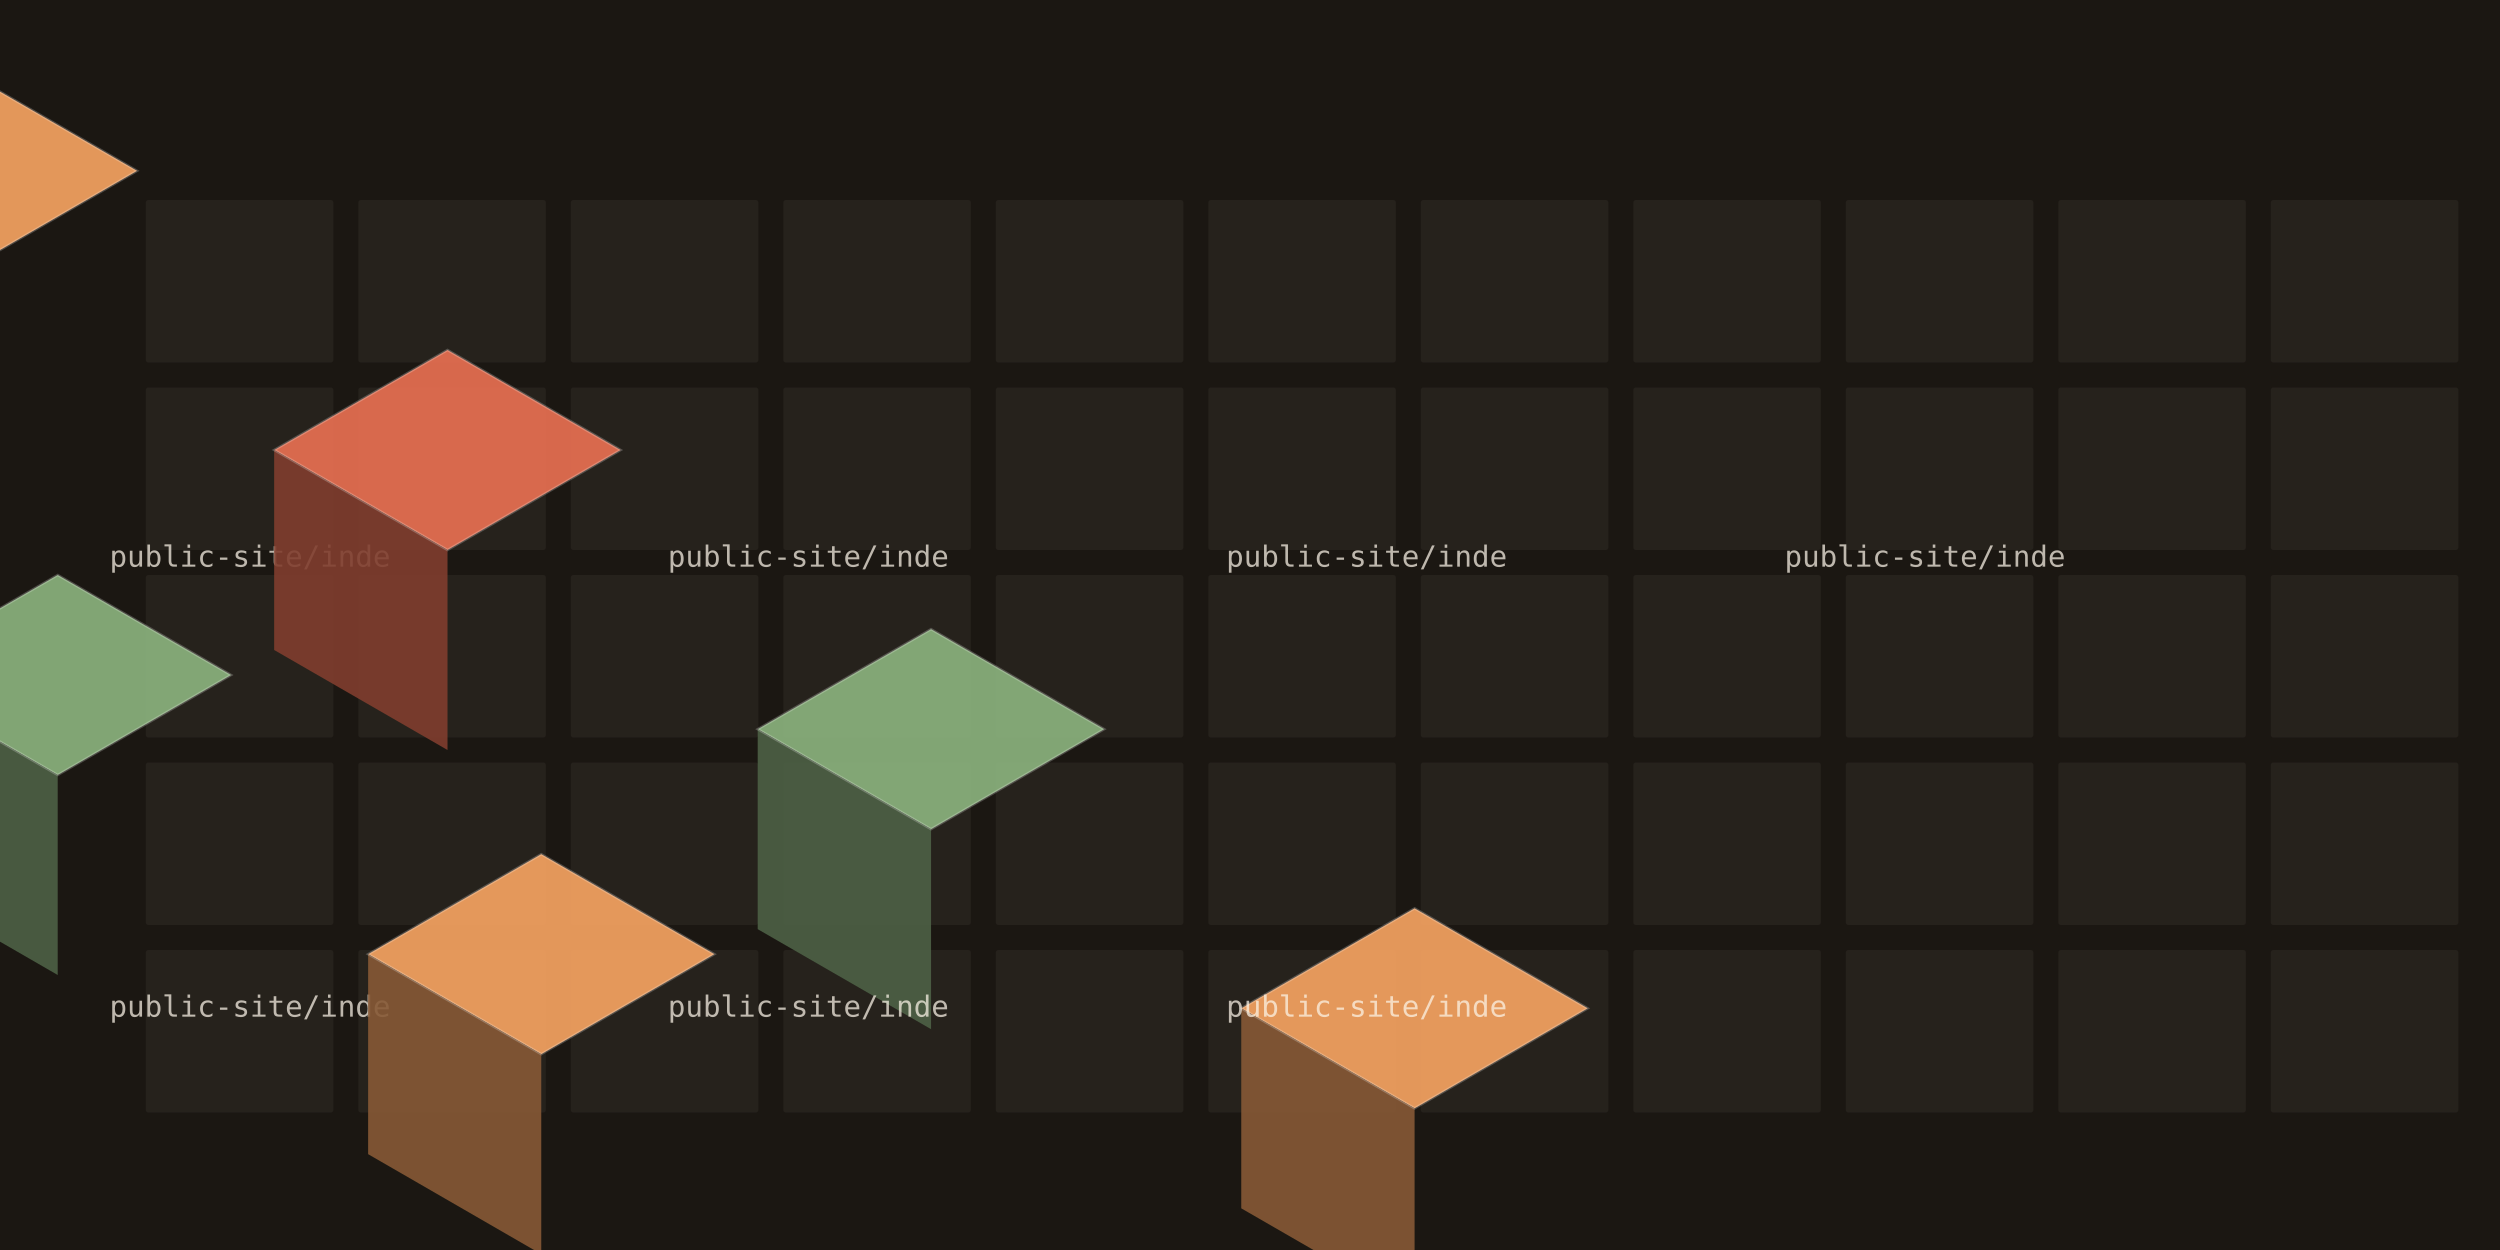
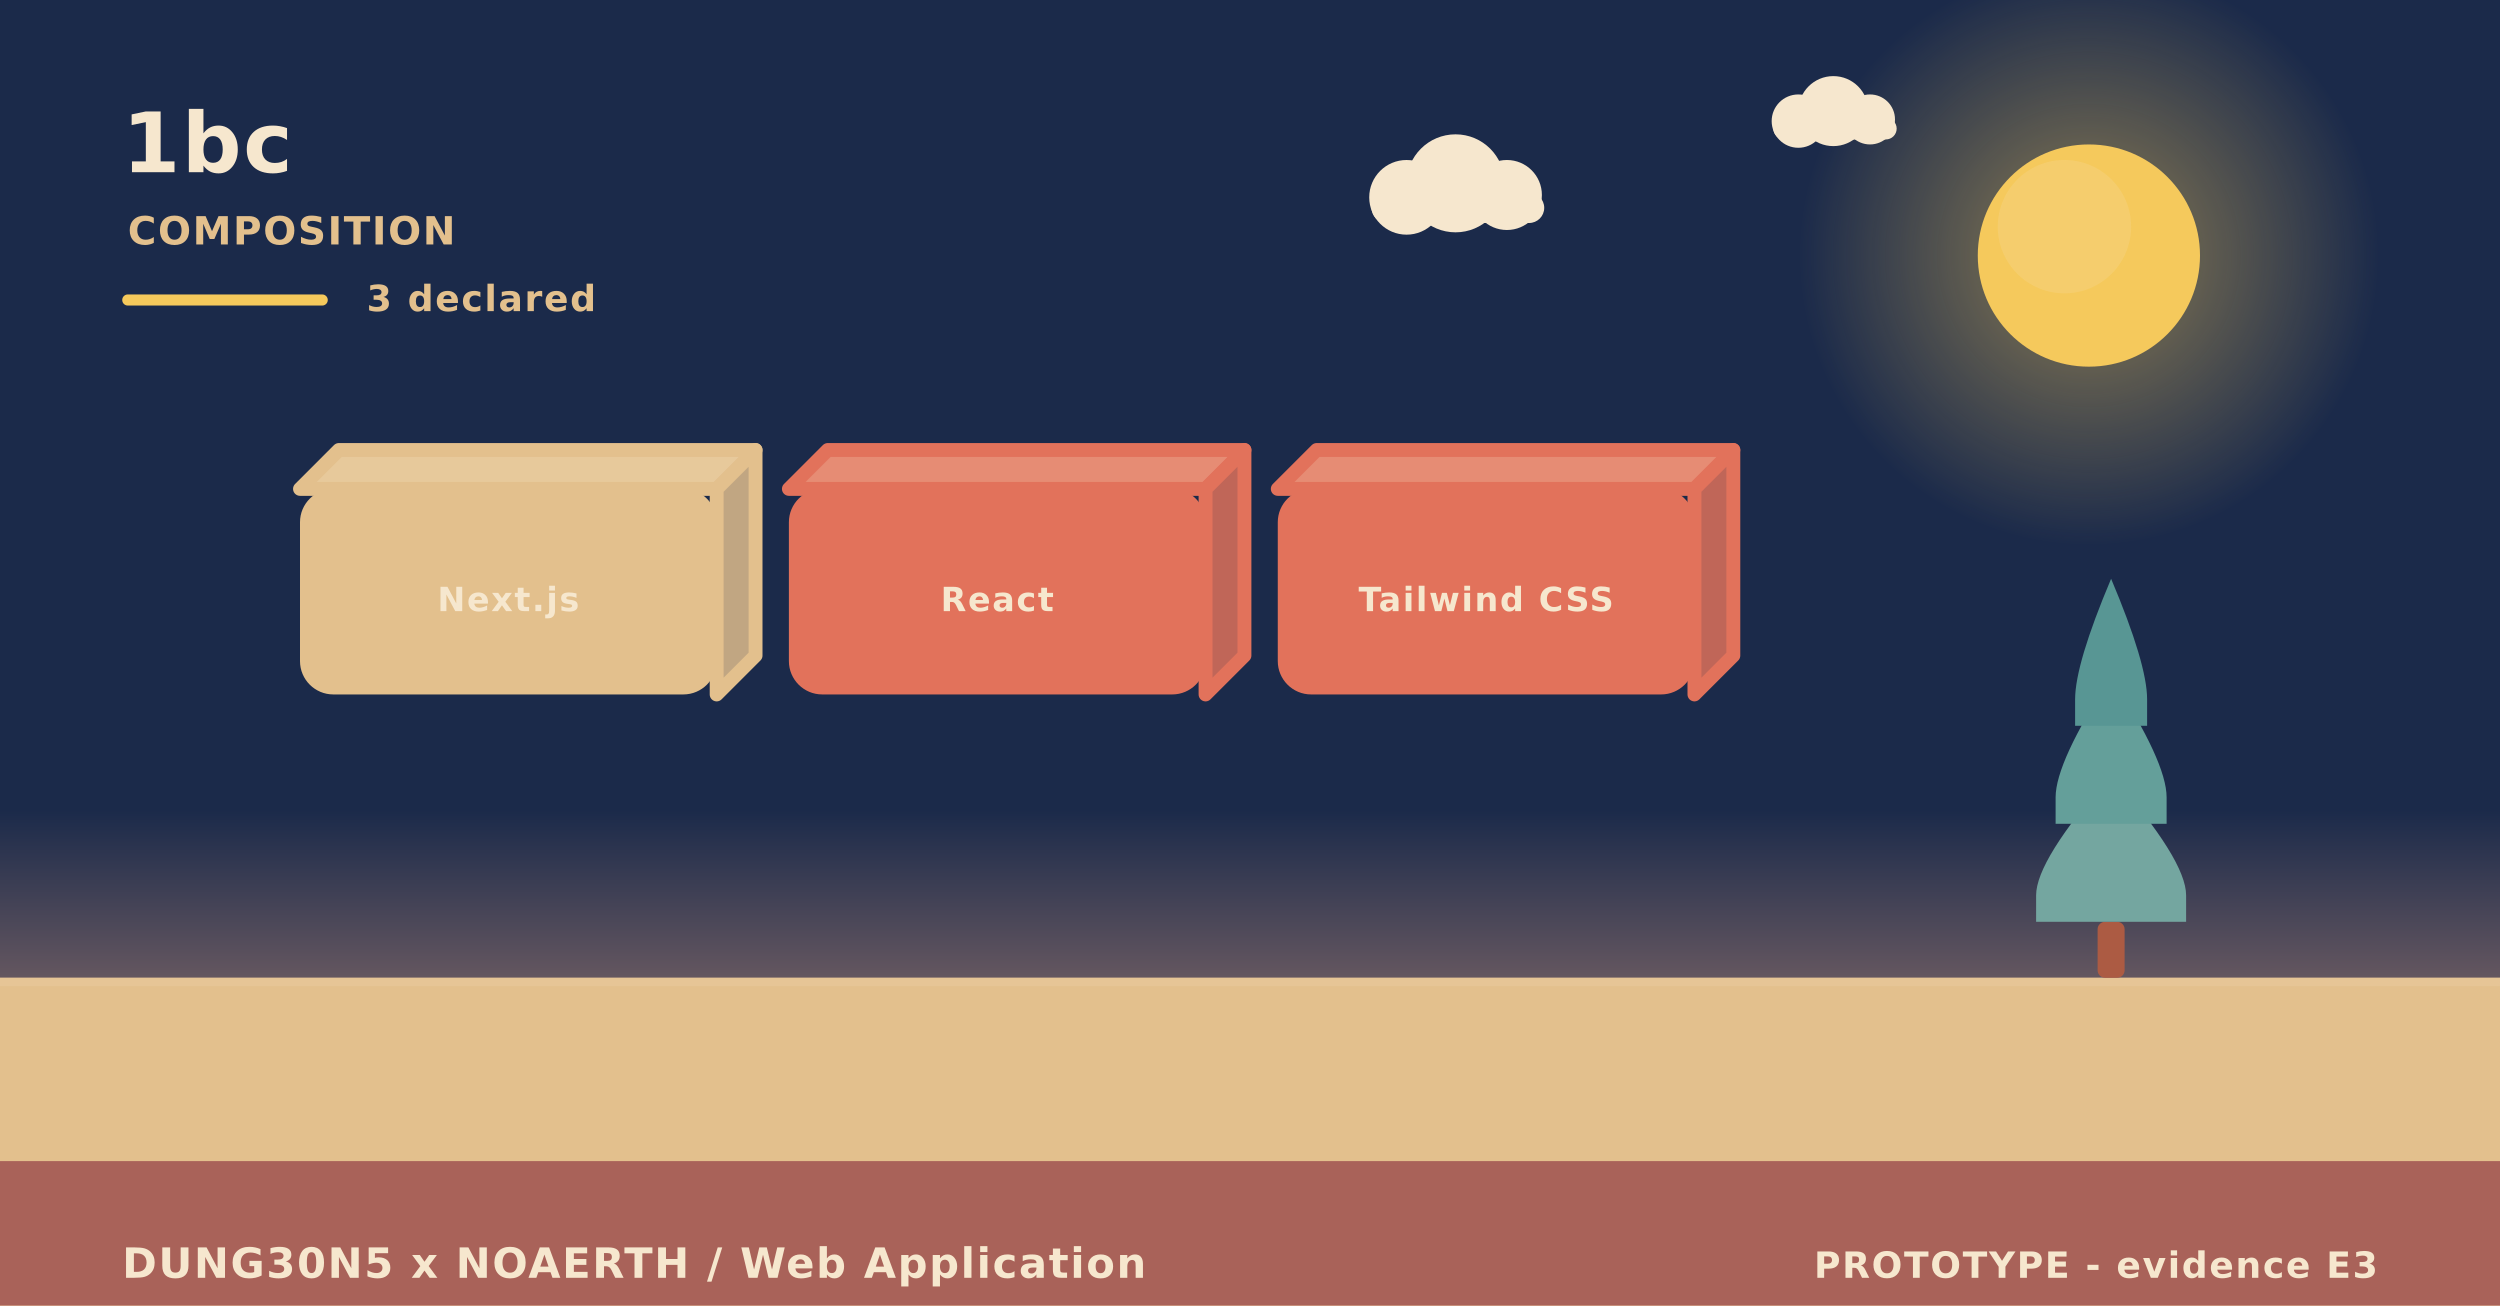
- <svg xmlns="http://www.w3.org/2000/svg" viewBox="0 0 1200 600" width="1200" height="600" role="img" aria-label="1bc component map">
-   <rect width="1200" height="600" fill="#1b1712" />
-   <defs>
-     <linearGradient id="gc" x1="0" y1="0" x2="1" y2="1">
-       <stop offset="0%" stop-color="#f4a261" />
-       <stop offset="100%" stop-color="#e76f51" />
-     </linearGradient>
-   </defs>
-   <rect x="70.00" y="96.00" width="90.00" height="78.00" rx="1.20" fill="#fdf6e9" opacity="0.05" />
-   <rect x="172.00" y="96.00" width="90.00" height="78.00" rx="1.20" fill="#fdf6e9" opacity="0.05" />
-   <rect x="274.00" y="96.00" width="90.00" height="78.00" rx="1.20" fill="#fdf6e9" opacity="0.05" />
-   <rect x="376.00" y="96.00" width="90.00" height="78.00" rx="1.20" fill="#fdf6e9" opacity="0.05" />
-   <rect x="478.00" y="96.00" width="90.00" height="78.00" rx="1.20" fill="#fdf6e9" opacity="0.05" />
-   <rect x="580.00" y="96.00" width="90.00" height="78.00" rx="1.20" fill="#fdf6e9" opacity="0.05" />
-   <rect x="682.00" y="96.00" width="90.00" height="78.00" rx="1.20" fill="#fdf6e9" opacity="0.05" />
-   <rect x="784.00" y="96.00" width="90.00" height="78.00" rx="1.20" fill="#fdf6e9" opacity="0.05" />
-   <rect x="886.00" y="96.00" width="90.00" height="78.00" rx="1.20" fill="#fdf6e9" opacity="0.05" />
-   <rect x="988.00" y="96.00" width="90.00" height="78.00" rx="1.20" fill="#fdf6e9" opacity="0.05" />
-   <rect x="1090.00" y="96.00" width="90.00" height="78.00" rx="1.20" fill="#fdf6e9" opacity="0.05" />
-   <rect x="70.00" y="186.00" width="90.00" height="78.00" rx="1.20" fill="#fdf6e9" opacity="0.05" />
-   <rect x="172.00" y="186.00" width="90.00" height="78.00" rx="1.20" fill="#fdf6e9" opacity="0.05" />
-   <rect x="274.00" y="186.00" width="90.00" height="78.00" rx="1.20" fill="#fdf6e9" opacity="0.05" />
-   <rect x="376.00" y="186.00" width="90.00" height="78.00" rx="1.20" fill="#fdf6e9" opacity="0.05" />
-   <rect x="478.00" y="186.00" width="90.00" height="78.00" rx="1.20" fill="#fdf6e9" opacity="0.05" />
-   <rect x="580.00" y="186.00" width="90.00" height="78.00" rx="1.20" fill="#fdf6e9" opacity="0.05" />
-   <rect x="682.00" y="186.00" width="90.00" height="78.00" rx="1.20" fill="#fdf6e9" opacity="0.05" />
-   <rect x="784.00" y="186.00" width="90.00" height="78.00" rx="1.20" fill="#fdf6e9" opacity="0.05" />
-   <rect x="886.00" y="186.00" width="90.00" height="78.00" rx="1.20" fill="#fdf6e9" opacity="0.05" />
-   <rect x="988.00" y="186.00" width="90.00" height="78.00" rx="1.20" fill="#fdf6e9" opacity="0.05" />
-   <rect x="1090.00" y="186.00" width="90.00" height="78.00" rx="1.20" fill="#fdf6e9" opacity="0.05" />
-   <rect x="70.00" y="276.00" width="90.00" height="78.00" rx="1.20" fill="#fdf6e9" opacity="0.05" />
-   <rect x="172.00" y="276.00" width="90.00" height="78.00" rx="1.20" fill="#fdf6e9" opacity="0.05" />
-   <rect x="274.00" y="276.00" width="90.00" height="78.00" rx="1.20" fill="#fdf6e9" opacity="0.05" />
-   <rect x="376.00" y="276.00" width="90.00" height="78.00" rx="1.20" fill="#fdf6e9" opacity="0.05" />
-   <rect x="478.00" y="276.00" width="90.00" height="78.00" rx="1.20" fill="#fdf6e9" opacity="0.05" />
-   <rect x="580.00" y="276.00" width="90.00" height="78.00" rx="1.20" fill="#fdf6e9" opacity="0.05" />
-   <rect x="682.00" y="276.00" width="90.00" height="78.00" rx="1.20" fill="#fdf6e9" opacity="0.05" />
-   <rect x="784.00" y="276.00" width="90.00" height="78.00" rx="1.20" fill="#fdf6e9" opacity="0.05" />
-   <rect x="886.00" y="276.00" width="90.00" height="78.00" rx="1.20" fill="#fdf6e9" opacity="0.05" />
-   <rect x="988.00" y="276.00" width="90.00" height="78.00" rx="1.20" fill="#fdf6e9" opacity="0.05" />
-   <rect x="1090.00" y="276.00" width="90.00" height="78.00" rx="1.20" fill="#fdf6e9" opacity="0.05" />
-   <rect x="70.00" y="366.00" width="90.00" height="78.00" rx="1.20" fill="#fdf6e9" opacity="0.05" />
-   <rect x="172.00" y="366.00" width="90.00" height="78.00" rx="1.20" fill="#fdf6e9" opacity="0.05" />
-   <rect x="274.00" y="366.00" width="90.00" height="78.00" rx="1.20" fill="#fdf6e9" opacity="0.05" />
-   <rect x="376.00" y="366.00" width="90.00" height="78.00" rx="1.20" fill="#fdf6e9" opacity="0.05" />
-   <rect x="478.00" y="366.00" width="90.00" height="78.00" rx="1.20" fill="#fdf6e9" opacity="0.05" />
-   <rect x="580.00" y="366.00" width="90.00" height="78.00" rx="1.20" fill="#fdf6e9" opacity="0.05" />
-   <rect x="682.00" y="366.00" width="90.00" height="78.00" rx="1.20" fill="#fdf6e9" opacity="0.05" />
-   <rect x="784.00" y="366.00" width="90.00" height="78.00" rx="1.20" fill="#fdf6e9" opacity="0.05" />
-   <rect x="886.00" y="366.00" width="90.00" height="78.00" rx="1.20" fill="#fdf6e9" opacity="0.05" />
-   <rect x="988.00" y="366.00" width="90.00" height="78.00" rx="1.20" fill="#fdf6e9" opacity="0.05" />
-   <rect x="1090.00" y="366.00" width="90.00" height="78.00" rx="1.20" fill="#fdf6e9" opacity="0.05" />
-   <rect x="70.00" y="456.00" width="90.00" height="78.00" rx="1.20" fill="#fdf6e9" opacity="0.05" />
-   <rect x="172.00" y="456.00" width="90.00" height="78.00" rx="1.20" fill="#fdf6e9" opacity="0.05" />
-   <rect x="274.00" y="456.00" width="90.00" height="78.00" rx="1.20" fill="#fdf6e9" opacity="0.05" />
-   <rect x="376.00" y="456.00" width="90.00" height="78.00" rx="1.20" fill="#fdf6e9" opacity="0.05" />
-   <rect x="478.00" y="456.00" width="90.00" height="78.00" rx="1.20" fill="#fdf6e9" opacity="0.05" />
-   <rect x="580.00" y="456.00" width="90.00" height="78.00" rx="1.20" fill="#fdf6e9" opacity="0.05" />
-   <rect x="682.00" y="456.00" width="90.00" height="78.00" rx="1.20" fill="#fdf6e9" opacity="0.05" />
-   <rect x="784.00" y="456.00" width="90.00" height="78.00" rx="1.20" fill="#fdf6e9" opacity="0.05" />
-   <rect x="886.00" y="456.00" width="90.00" height="78.00" rx="1.20" fill="#fdf6e9" opacity="0.05" />
-   <rect x="988.00" y="456.00" width="90.00" height="78.00" rx="1.20" fill="#fdf6e9" opacity="0.05" />
-   <rect x="1090.00" y="456.00" width="90.00" height="78.00" rx="1.20" fill="#fdf6e9" opacity="0.05" />
-   <g transform="rotate(0 120 140)">
-     <polygon points="-17.3,34.0 65.8,82.0 -17.3,130.0 -100.5,82.0" fill="#f4a261" opacity="0.92" />
-     <polygon points="-100.5,82.0 -17.3,130.0 -17.3,226.0 -100.5,178.0" fill="#865935" opacity="0.9" />
-     <polygon points="-17.3,34.0 65.8,82.0 -17.3,130.0 -100.5,82.0" fill="none" stroke="rgba(255,255,255,0.220)" stroke-width="1.2" />
+ <svg xmlns="http://www.w3.org/2000/svg" width="900" height="470" viewBox="0 0 900 470" role="img" aria-label="1bc - how it is composed">
+   <linearGradient id="skyc" x1="0" y1="0" x2="0" y2="1">
+     <stop offset="0" stop-color="#1b2a4a" />
+     <stop offset="0.62" stop-color="#1b2a4a" />
+     <stop offset="1" stop-color="#f3ad8a" />
+   </linearGradient>
+   <rect width="900" height="470" fill="url(#skyc)" />
+   <radialGradient id="sunc">
+     <stop offset="0.35" stop-color="#f5c95c" stop-opacity="0.34" />
+     <stop offset="1" stop-color="#f5c95c" stop-opacity="0" />
+   </radialGradient>
+   <circle cx="752" cy="92" r="104" fill="url(#sunc)" />
+   <circle cx="752" cy="92" r="40" fill="#f5c95c" />
+   <circle cx="743.2" cy="81.6" r="24" fill="#f5d27e" opacity="0.5" />
+   <g>
+     <circle cx="524" cy="66" r="17.64" fill="#f6e7ce" />
+     <circle cx="506.36" cy="71.04" r="13.44" fill="#f6e7ce" />
+     <circle cx="542.48" cy="70.2" r="12.6" fill="#f6e7ce" />
+     <rect x="493.76" y="69.36" width="62.16" height="10.92" rx="5.46" fill="#f6e7ce" />
  </g>
-   <text x="120" y="272" font-family="ui-monospace,Menlo,monospace" font-size="14" fill="rgba(253,246,233,0.720)" text-anchor="middle">public-site/inde</text>
-   <g transform="rotate(0 388 140)">
-     <polygon points="214.8,168.0 297.9,216.0 214.8,264.0 131.6,216.0" fill="#e76f51" opacity="0.92" />
-     <polygon points="131.6,216.0 214.8,264.0 214.8,360.0 131.6,312.0" fill="#7f3d2d" opacity="0.9" />
-     <polygon points="214.8,168.0 297.9,216.0 214.8,264.0 131.6,216.0" fill="none" stroke="rgba(255,255,255,0.220)" stroke-width="1.2" />
+   <g>
+     <circle cx="660" cy="40" r="12.6" fill="#f6e7ce" />
+     <circle cx="647.4" cy="43.6" r="9.6" fill="#f6e7ce" />
+     <circle cx="673.2" cy="43" r="9" fill="#f6e7ce" />
+     <rect x="638.4" y="42.4" width="44.4" height="7.8" rx="3.9" fill="#f6e7ce" />
  </g>
-   <text x="388" y="272" font-family="ui-monospace,Menlo,monospace" font-size="14" fill="rgba(253,246,233,0.720)" text-anchor="middle">public-site/inde</text>
-   <g transform="rotate(0 656 140)">
-     <polygon points="446.9,302.0 530.0,350.0 446.9,398.0 363.7,350.0" fill="#8ab17d" opacity="0.92" />
-     <polygon points="363.7,350.0 446.9,398.0 446.9,494.0 363.7,446.0" fill="#4c6145" opacity="0.9" />
-     <polygon points="446.9,302.0 530.0,350.0 446.9,398.0 363.7,350.0" fill="none" stroke="rgba(255,255,255,0.220)" stroke-width="1.2" />
-   </g>
-   <text x="656" y="272" font-family="ui-monospace,Menlo,monospace" font-size="14" fill="rgba(253,246,233,0.720)" text-anchor="middle">public-site/inde</text>
-   <g transform="rotate(0 924 140)">
-     <polygon points="679.0,436.0 762.1,484.0 679.0,532.0 595.8,484.0" fill="#f4a261" opacity="0.92" />
-     <polygon points="595.8,484.0 679.0,532.0 679.0,628.0 595.8,580.0" fill="#865935" opacity="0.9" />
-     <polygon points="679.0,436.0 762.1,484.0 679.0,532.0 595.8,484.0" fill="none" stroke="rgba(255,255,255,0.220)" stroke-width="1.2" />
-   </g>
-   <text x="924" y="272" font-family="ui-monospace,Menlo,monospace" font-size="14" fill="rgba(253,246,233,0.720)" text-anchor="middle">public-site/inde</text>
-   <g transform="rotate(0 120 356)">
-     <polygon points="-204.4,142.0 -121.2,190.0 -204.4,238.0 -287.5,190.0" fill="#e76f51" opacity="0.92" />
-     <polygon points="-287.5,190.0 -204.4,238.0 -204.4,334.0 -287.5,286.0" fill="#7f3d2d" opacity="0.9" />
-     <polygon points="-204.4,142.0 -121.2,190.0 -204.4,238.0 -287.5,190.0" fill="none" stroke="rgba(255,255,255,0.220)" stroke-width="1.2" />
-   </g>
-   <text x="120" y="488" font-family="ui-monospace,Menlo,monospace" font-size="14" fill="rgba(253,246,233,0.720)" text-anchor="middle">public-site/inde</text>
-   <g transform="rotate(0 388 356)">
-     <polygon points="27.7,276.0 110.9,324.0 27.7,372.0 -55.4,324.0" fill="#8ab17d" opacity="0.92" />
-     <polygon points="-55.4,324.0 27.7,372.0 27.7,468.0 -55.4,420.0" fill="#4c6145" opacity="0.9" />
-     <polygon points="27.7,276.0 110.9,324.0 27.7,372.0 -55.4,324.0" fill="none" stroke="rgba(255,255,255,0.220)" stroke-width="1.2" />
-   </g>
-   <text x="388" y="488" font-family="ui-monospace,Menlo,monospace" font-size="14" fill="rgba(253,246,233,0.720)" text-anchor="middle">public-site/inde</text>
-   <g transform="rotate(0 656 356)">
-     <polygon points="259.8,410.0 342.9,458.0 259.8,506.0 176.7,458.0" fill="#f4a261" opacity="0.92" />
-     <polygon points="176.7,458.0 259.8,506.0 259.8,602.0 176.7,554.0" fill="#865935" opacity="0.9" />
-     <polygon points="259.8,410.0 342.9,458.0 259.8,506.0 176.7,458.0" fill="none" stroke="rgba(255,255,255,0.220)" stroke-width="1.2" />
-   </g>
-   <text x="656" y="488" font-family="ui-monospace,Menlo,monospace" font-size="14" fill="rgba(253,246,233,0.720)" text-anchor="middle">public-site/inde</text>
+   <rect x="0" y="352" width="900" height="118" fill="#e3c08d" />
+   <rect x="0" y="352" width="900" height="3" fill="#e6c596" />
+   <text x="44" y="62" font-family="Verdana,DejaVu Sans,sans-serif" font-size="30" font-weight="700" letter-spacing="0.6" fill="#f6e7ce" text-anchor="start">1bc</text>
+   <text x="46" y="88" font-family="Verdana,DejaVu Sans,sans-serif" font-size="14" font-weight="700" letter-spacing="0.6" fill="#e3c08d" text-anchor="start">COMPOSITION</text>
+   <rect x="44" y="106" width="74" height="4" rx="2" fill="#f5c95c" />
+   <text x="132" y="112" font-family="Verdana,DejaVu Sans,sans-serif" font-size="13" font-weight="700" letter-spacing="0.6" fill="#e3c08d" text-anchor="start">3 declared</text>
+   <path d="M108,176 L258,176 L272,162 L122,162 Z" fill="#e7c99b" stroke="#e3c08d" stroke-width="5" stroke-linejoin="round" />
+   <path d="M258,176 L272,162 L272,236 L258,250 Z" fill="#c1a682" stroke="#e3c08d" stroke-width="5" stroke-linejoin="round" />
+   <rect x="108" y="176" width="150" height="74" rx="12" fill="#e3c08d" />
+   <text x="183" y="220" font-family="Verdana,DejaVu Sans,sans-serif" font-size="12" font-weight="700" letter-spacing="0.6" fill="#f6e7ce" text-anchor="middle">Next.js</text>
+   <path d="M284,176 L434,176 L448,162 L298,162 Z" fill="#e68c74" stroke="#e2725b" stroke-width="5" stroke-linejoin="round" />
+   <path d="M434,176 L448,162 L448,236 L434,250 Z" fill="#c06658" stroke="#e2725b" stroke-width="5" stroke-linejoin="round" />
+   <rect x="284" y="176" width="150" height="74" rx="12" fill="#e2725b" />
+   <text x="359" y="220" font-family="Verdana,DejaVu Sans,sans-serif" font-size="12" font-weight="700" letter-spacing="0.6" fill="#f6e7ce" text-anchor="middle">React</text>
+   <path d="M460,176 L610,176 L624,162 L474,162 Z" fill="#e68c74" stroke="#e2725b" stroke-width="5" stroke-linejoin="round" />
+   <path d="M610,176 L624,162 L624,236 L610,250 Z" fill="#c06658" stroke="#e2725b" stroke-width="5" stroke-linejoin="round" />
+   <rect x="460" y="176" width="150" height="74" rx="12" fill="#e2725b" />
+   <text x="535" y="220" font-family="Verdana,DejaVu Sans,sans-serif" font-size="12" font-weight="700" letter-spacing="0.6" fill="#f6e7ce" text-anchor="middle">Tailwind CSS</text>
+   <rect x="755.14" y="331.84" width="9.72" height="20.16" rx="2.7" fill="#ac5b43" />
+   <path d="M760,278.92 Q733,309.61 733,322.31 Q733,331.84 733,331.84 L787,331.84 Q787,331.84 787,322.31 Q787,309.61 760,278.92 Z" fill="#74a6a0" />
+   <path d="M760,243.64 Q740.02,274.33 740.02,287.03 Q740.02,296.56 740.02,296.56 L779.98,296.56 Q779.98,296.56 779.98,287.03 Q779.98,274.33 760,243.64 Z" fill="#649f9a" />
+   <path d="M760,208.36 Q747.04,239.05 747.04,251.75 Q747.04,261.28 747.04,261.28 L772.96,261.28 Q772.96,261.28 772.96,251.75 Q772.96,239.05 760,208.36 Z" fill="#589694" />
+   <rect x="0" y="418" width="900" height="52" rx="0" fill="#a65c56" opacity="0.94" />
+   <text x="44" y="460" font-family="Verdana,DejaVu Sans,sans-serif" font-size="15" font-weight="700" letter-spacing="0.6" fill="#f6e7ce" text-anchor="start">DUNG30N5 x NOAERTH  /  Web Application</text>
+   <text x="856" y="460" font-family="Verdana,DejaVu Sans,sans-serif" font-size="13" font-weight="700" letter-spacing="0.6" fill="#f6e7ce" text-anchor="end">PROTOTYPE  -  evidence E3</text>
</svg>
